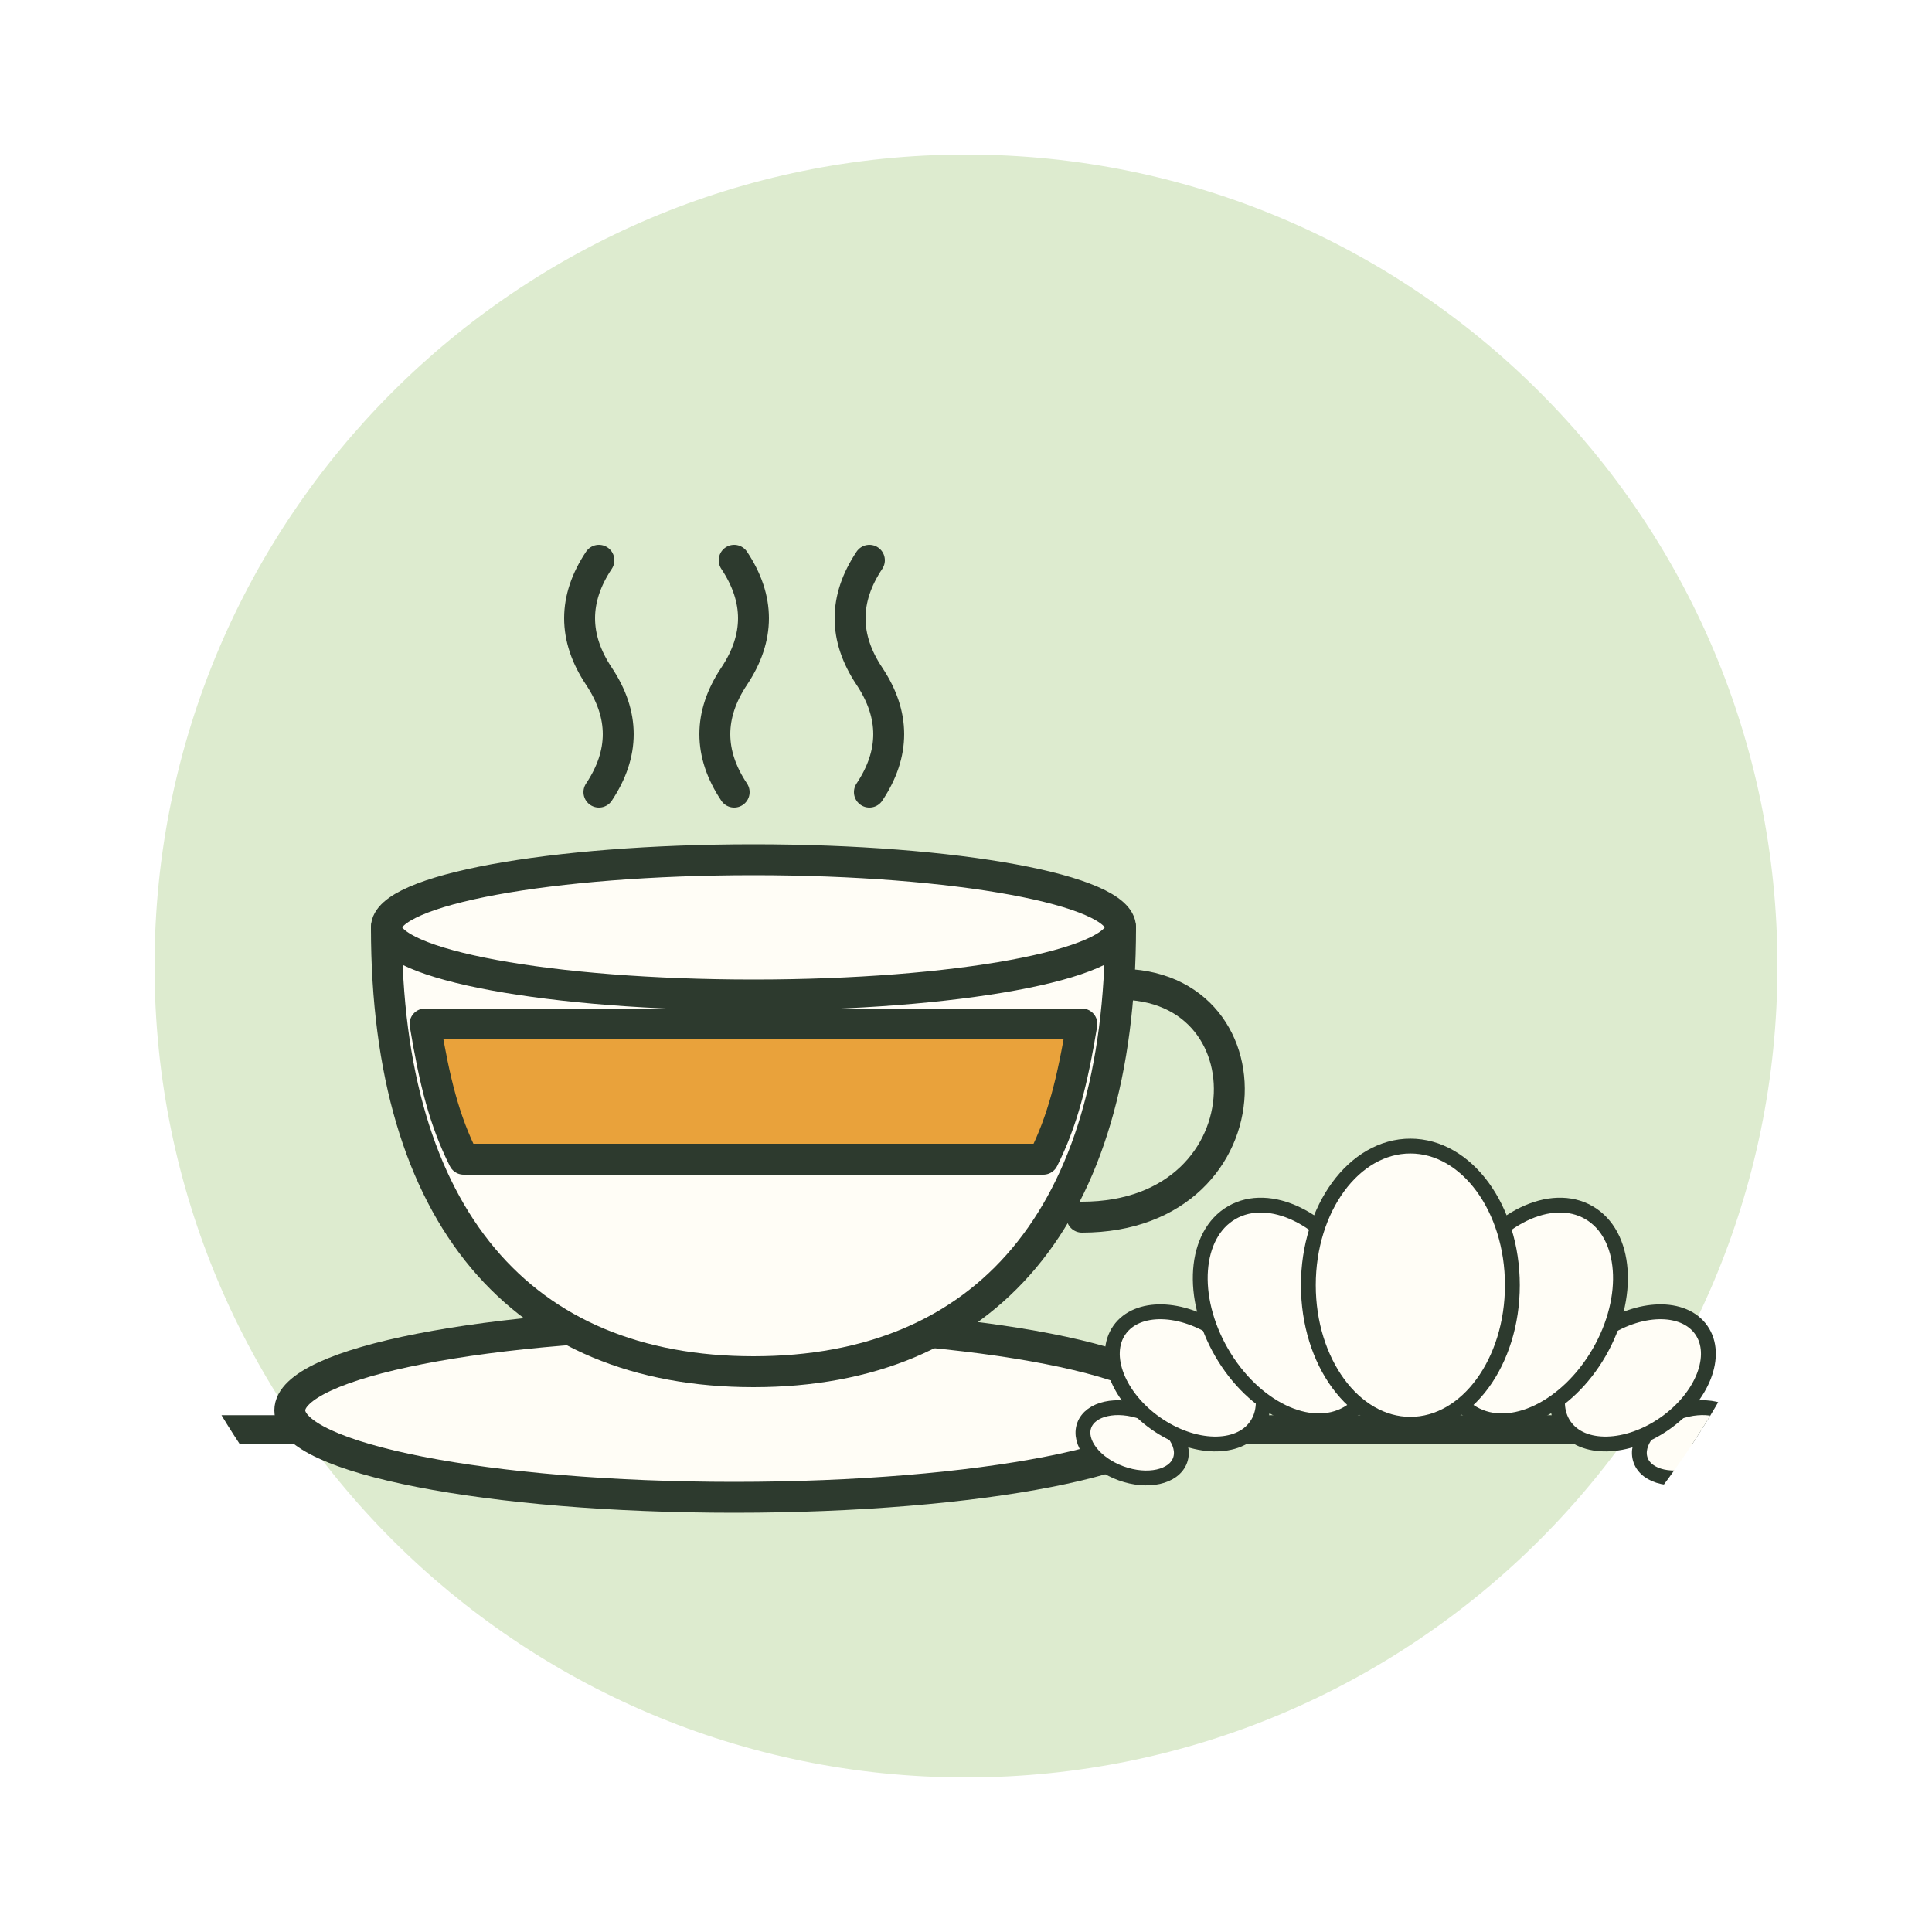
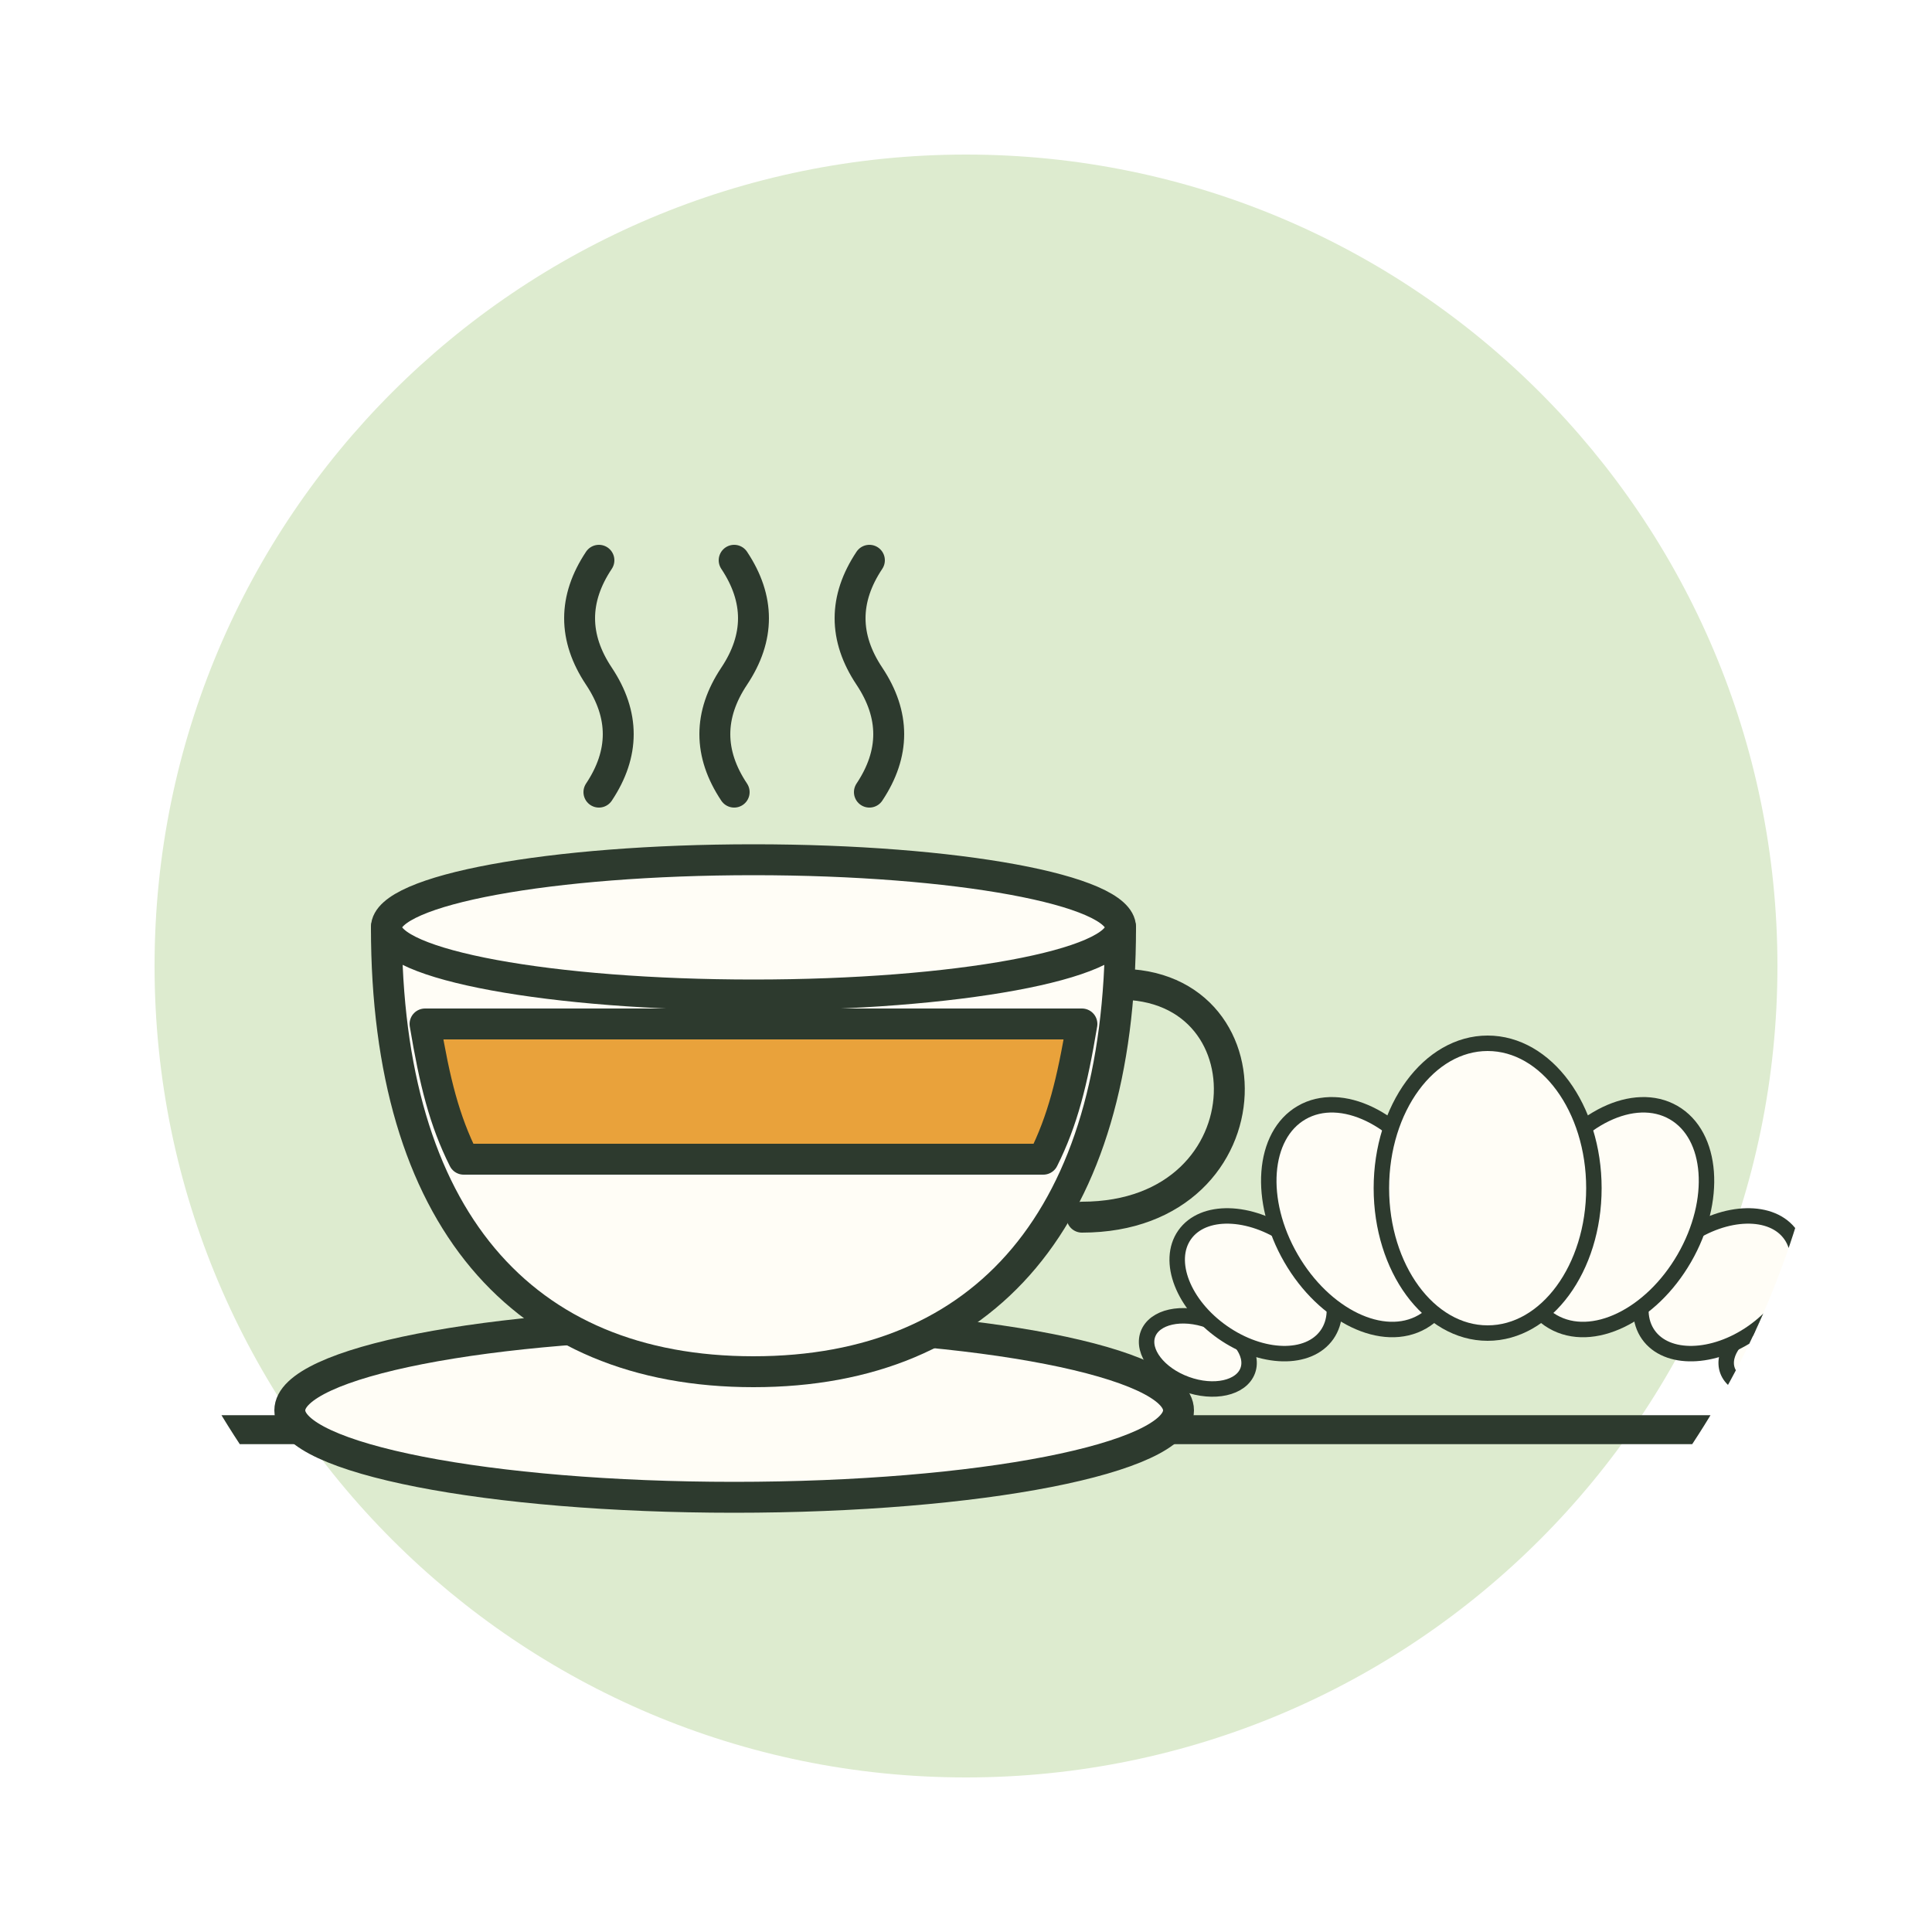
<svg xmlns="http://www.w3.org/2000/svg" viewBox="0 0 200 200" width="200" height="200">
  <defs>
    <clipPath id="clip">
      <circle cx="100" cy="100" r="90" />
    </clipPath>
  </defs>
  <circle cx="100" cy="100" r="84" fill="#DDEBCF" />
  <g clip-path="url(#clip)">
    <path d="M-30 148 L230 148" fill="none" stroke="#2D3A2E" stroke-width="3" stroke-linecap="round" />
    <path d="M62 82 q4 -6.0 0 -12.0 t0 -12.0" fill="none" stroke="#2D3A2E" stroke-width="3.2" stroke-linecap="round" stroke-linejoin="round" />
    <path d="M76 82 q-4 -6.0 0 -12.0 t0 -12.0" fill="none" stroke="#2D3A2E" stroke-width="3.2" stroke-linecap="round" stroke-linejoin="round" />
    <path d="M90 82 q4 -6.0 0 -12.0 t0 -12.0" fill="none" stroke="#2D3A2E" stroke-width="3.2" stroke-linecap="round" stroke-linejoin="round" />
    <path d="M30 146 a46 9 0 1 0 92 0 a46 9 0 1 0 -92 0Z" fill="#FFFDF6" stroke="#2D3A2E" stroke-width="3.2" stroke-linejoin="round" stroke-linecap="round" />
    <path d="M114 102 C132 100 132 126 112 126" fill="none" stroke="#2D3A2E" stroke-width="3.2" stroke-linecap="round" stroke-linejoin="round" />
    <path d="M40 96 H116 C116 126 102 142 78 142 C54 142 40 126 40 96Z" fill="#FFFDF6" stroke="#2D3A2E" stroke-width="3.2" stroke-linejoin="round" stroke-linecap="round" />
    <path d="M44 106 H112 C111 112 110 116 108 120 H48 C46 116 45 112 44 106Z" fill="#E9A23B" stroke="#2D3A2E" stroke-width="3.2" stroke-linejoin="round" stroke-linecap="round" />
    <path d="M40 96 a38 7 0 1 0 76 0 a38 7 0 1 0 -76 0Z" fill="#FFFDF6" stroke="#2D3A2E" stroke-width="3.2" stroke-linejoin="round" stroke-linecap="round" />
-     <g transform="translate(98 86) scale(0.48)">
+     <g transform="translate(104 74) scale(0.5)">
      <path d="M33 132 a7 11 0 1 0 14 0 a7 11 0 1 0 -14 0Z" fill="#FFFDF6" stroke="#2D3A2E" stroke-width="3.2" stroke-linejoin="round" stroke-linecap="round" transform="rotate(-70 40 132)" />
      <path d="M153 132 a7 11 0 1 0 14 0 a7 11 0 1 0 -14 0Z" fill="#FFFDF6" stroke="#2D3A2E" stroke-width="3.2" stroke-linejoin="round" stroke-linecap="round" transform="rotate(70 160 132)" />
      <path d="M40 118 a12 18 0 1 0 24 0 a12 18 0 1 0 -24 0Z" fill="#FFFDF6" stroke="#2D3A2E" stroke-width="3.2" stroke-linejoin="round" stroke-linecap="round" transform="rotate(-55 52 118)" />
      <path d="M136 118 a12 18 0 1 0 24 0 a12 18 0 1 0 -24 0Z" fill="#FFFDF6" stroke="#2D3A2E" stroke-width="3.2" stroke-linejoin="round" stroke-linecap="round" transform="rotate(55 148 118)" />
      <path d="M57 104 a17 25 0 1 0 34 0 a17 25 0 1 0 -34 0Z" fill="#FFFDF6" stroke="#2D3A2E" stroke-width="3.2" stroke-linejoin="round" stroke-linecap="round" transform="rotate(-30 74 104)" />
      <path d="M109 104 a17 25 0 1 0 34 0 a17 25 0 1 0 -34 0Z" fill="#FFFDF6" stroke="#2D3A2E" stroke-width="3.2" stroke-linejoin="round" stroke-linecap="round" transform="rotate(30 126 104)" />
      <path d="M78 98 a22 30 0 1 0 44 0 a22 30 0 1 0 -44 0Z" fill="#FFFDF6" stroke="#2D3A2E" stroke-width="3.2" stroke-linejoin="round" stroke-linecap="round" transform="rotate(0 100 98)" />
    </g>
  </g>
</svg>
